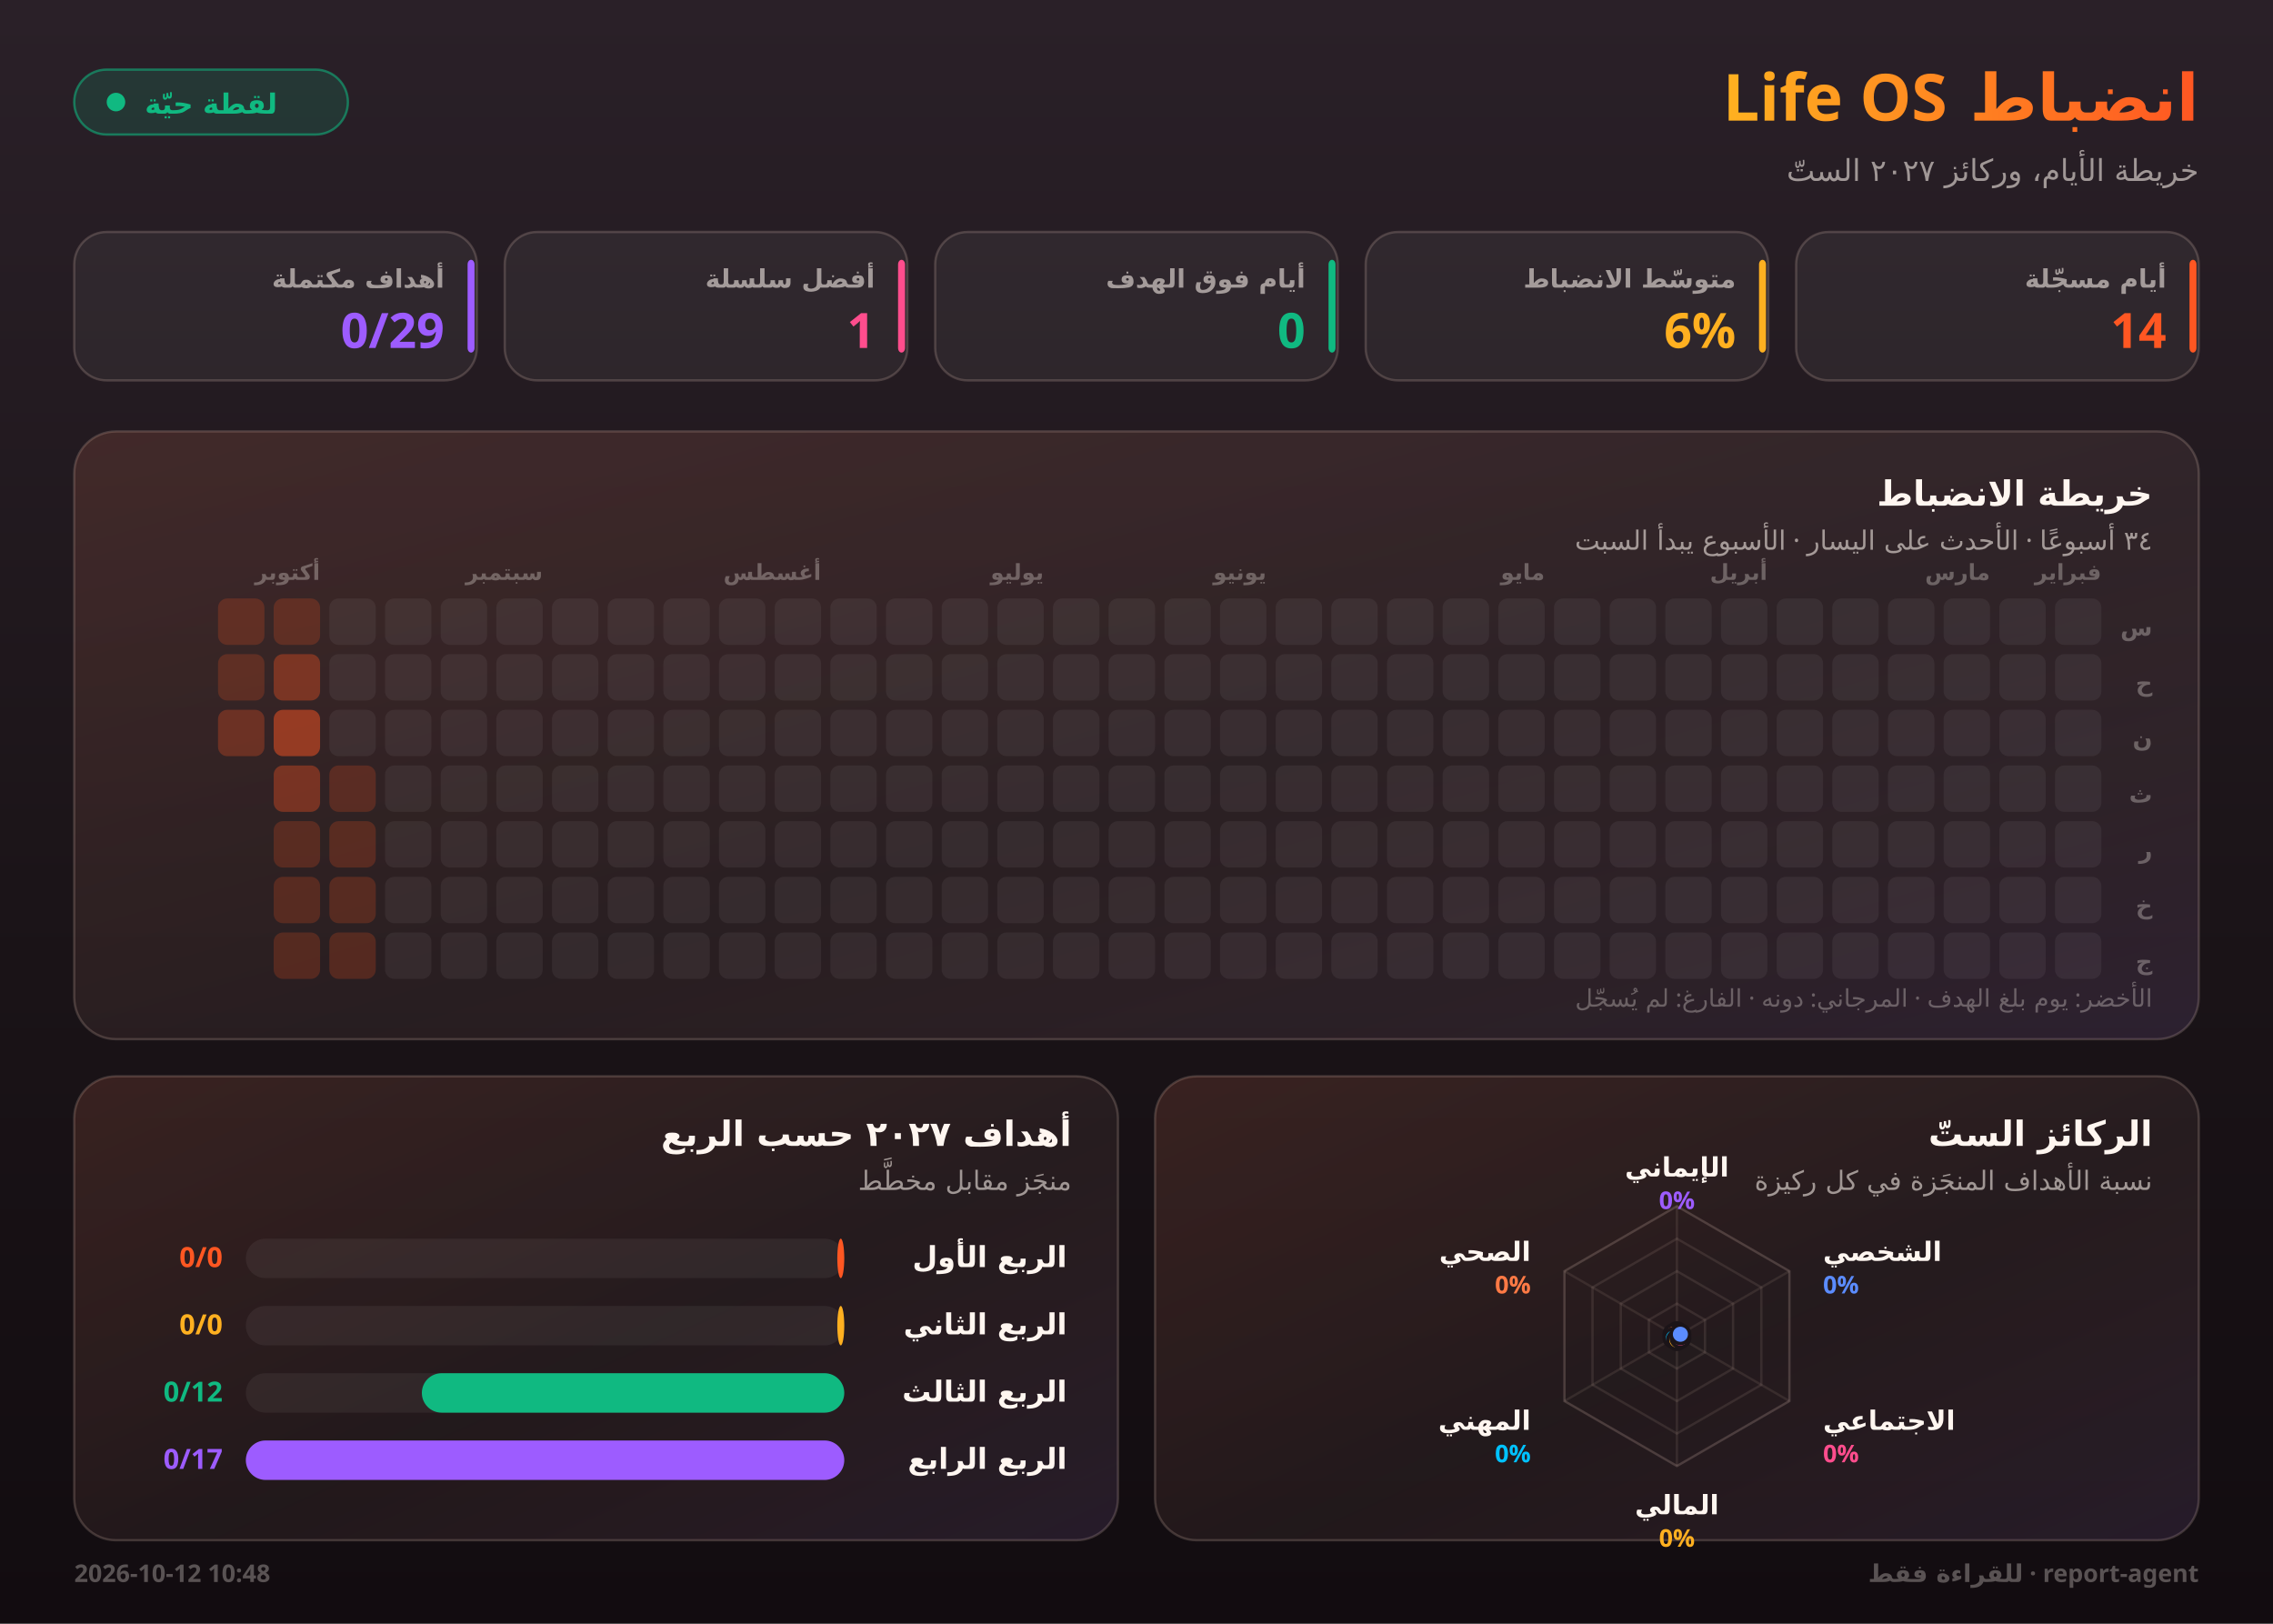
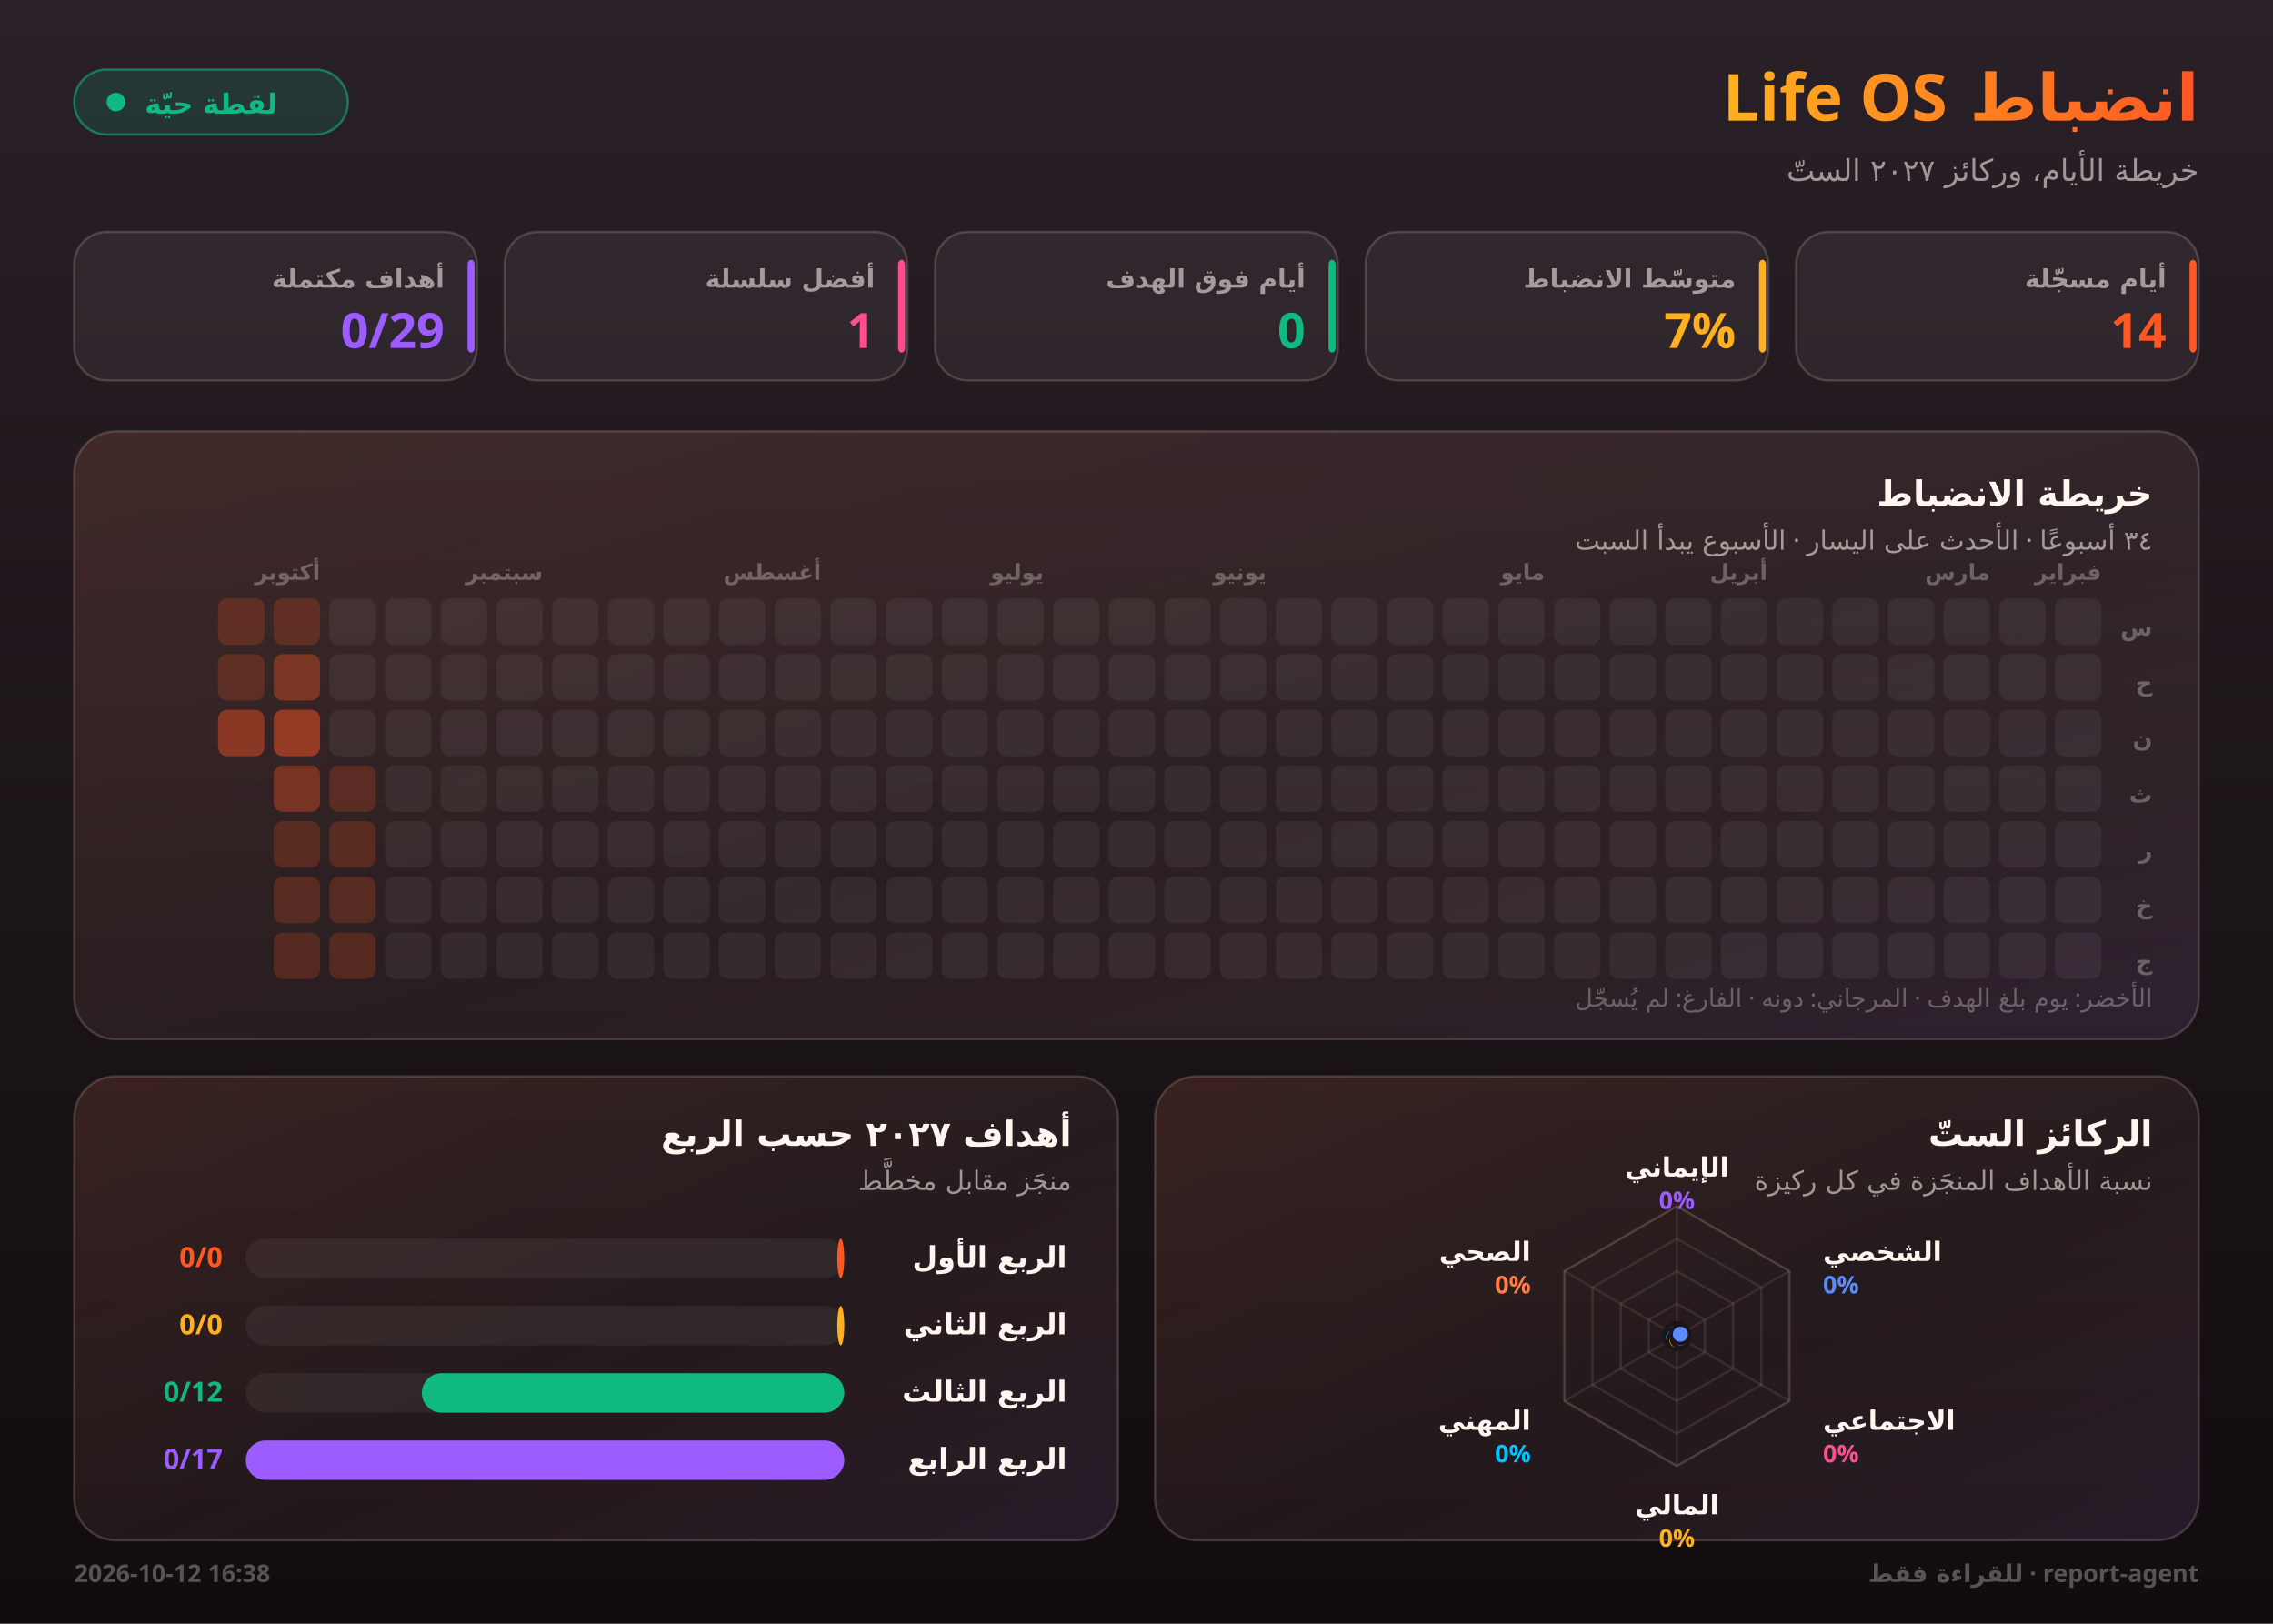
<svg xmlns="http://www.w3.org/2000/svg" width="980" height="700" viewBox="0 0 980 700" font-family="Tajawal, Cairo, 'Segoe UI', system-ui, sans-serif">
  <defs>
    <linearGradient id="sky" x1="0" y1="0" x2="0" y2="1">
      <stop offset="0%" stop-color="#2A2028" />
      <stop offset="55%" stop-color="#1B1418" />
      <stop offset="100%" stop-color="#120C10" />
    </linearGradient>
    <linearGradient id="sheen" x1="0" y1="0" x2="1" y2="1">
      <stop offset="0%" stop-color="#FF5722" stop-opacity="0.10" />
      <stop offset="55%" stop-color="#FF5722" stop-opacity="0.02" />
      <stop offset="100%" stop-color="#9D5CFF" stop-opacity="0.07" />
    </linearGradient>
    <linearGradient id="title" x1="1" y1="0" x2="0" y2="0">
      <stop offset="0%" stop-color="#FF5722" />
      <stop offset="100%" stop-color="#FFB020" />
    </linearGradient>
  </defs>
  <rect width="980" height="700" fill="url(#sky)" />
  <text x="948" y="52" fill="url(#title)" font-size="28" font-weight="800" text-anchor="start" style="direction:rtl;unicode-bidi:isolate">انضباط Life OS</text>
  <text x="948" y="78" fill="rgba(255,246,240,0.56)" font-size="13" font-weight="500" text-anchor="start" style="direction:rtl;unicode-bidi:isolate">خريطة الأيام، وركائز ٢٠٢٧ الستّ</text>
  <rect x="32" y="30" width="118" height="28" rx="14" fill="#10B981" fill-opacity="0.16" stroke="#10B981" stroke-opacity="0.55" />
  <circle cx="50" cy="44" r="4" fill="#10B981" />
  <text x="91" y="49" fill="#10B981" font-size="12" font-weight="700" text-anchor="middle" style="direction:rtl;unicode-bidi:isolate">لقطة حيّة</text>
  <rect x="774.4" y="100" width="173.6" height="64" rx="14" fill="rgba(255,255,255,0.05)" stroke="rgba(255,225,210,0.18)" />
  <rect x="944" y="112" width="3" height="40" rx="2" fill="#FF5722" />
  <text x="934" y="124" fill="rgba(255,246,240,0.56)" font-size="11" font-weight="600" text-anchor="start" style="direction:rtl;unicode-bidi:isolate">أيام مسجّلة</text>
  <text x="934" y="150" fill="#FF5722" font-size="21" font-weight="800" text-anchor="end" style="direction:ltr;unicode-bidi:isolate">14</text>
  <rect x="588.8" y="100" width="173.6" height="64" rx="14" fill="rgba(255,255,255,0.05)" stroke="rgba(255,225,210,0.18)" />
  <rect x="758.4" y="112" width="3" height="40" rx="2" fill="#FFB020" />
  <text x="748.4" y="124" fill="rgba(255,246,240,0.56)" font-size="11" font-weight="600" text-anchor="start" style="direction:rtl;unicode-bidi:isolate">متوسّط الانضباط</text>
-   <text x="748.4" y="150" fill="#FFB020" font-size="21" font-weight="800" text-anchor="end" style="direction:ltr;unicode-bidi:isolate">6%</text>
+   <text x="748.4" y="150" fill="#FFB020" font-size="21" font-weight="800" text-anchor="end" style="direction:ltr;unicode-bidi:isolate">7%</text>
  <rect x="403.2" y="100" width="173.6" height="64" rx="14" fill="rgba(255,255,255,0.05)" stroke="rgba(255,225,210,0.18)" />
  <rect x="572.8" y="112" width="3" height="40" rx="2" fill="#10B981" />
  <text x="562.8" y="124" fill="rgba(255,246,240,0.56)" font-size="11" font-weight="600" text-anchor="start" style="direction:rtl;unicode-bidi:isolate">أيام فوق الهدف</text>
  <text x="562.8" y="150" fill="#10B981" font-size="21" font-weight="800" text-anchor="end" style="direction:ltr;unicode-bidi:isolate">0</text>
  <rect x="217.6" y="100" width="173.6" height="64" rx="14" fill="rgba(255,255,255,0.05)" stroke="rgba(255,225,210,0.18)" />
  <rect x="387.2" y="112" width="3" height="40" rx="2" fill="#FF4D8D" />
  <text x="377.2" y="124" fill="rgba(255,246,240,0.56)" font-size="11" font-weight="600" text-anchor="start" style="direction:rtl;unicode-bidi:isolate">أفضل سلسلة</text>
  <text x="377.2" y="150" fill="#FF4D8D" font-size="21" font-weight="800" text-anchor="end" style="direction:ltr;unicode-bidi:isolate">1</text>
  <rect x="32" y="100" width="173.6" height="64" rx="14" fill="rgba(255,255,255,0.05)" stroke="rgba(255,225,210,0.18)" />
  <rect x="201.6" y="112" width="3" height="40" rx="2" fill="#9D5CFF" />
  <text x="191.6" y="124" fill="rgba(255,246,240,0.56)" font-size="11" font-weight="600" text-anchor="start" style="direction:rtl;unicode-bidi:isolate">أهداف مكتملة</text>
  <text x="191.6" y="150" fill="#9D5CFF" font-size="21" font-weight="800" text-anchor="end" style="direction:ltr;unicode-bidi:isolate">0/29</text>
  <g>
    <rect x="32" y="186" width="916" height="262" rx="18" fill="rgba(255,255,255,0.045)" stroke="rgba(255,225,210,0.18)" />
    <rect x="32" y="186" width="916" height="262" rx="18" fill="url(#sheen)" />
  </g>
  <text x="928" y="218" fill="#FFF6F0" font-size="15" font-weight="700" text-anchor="start" style="direction:rtl;unicode-bidi:isolate">خريطة الانضباط</text>
  <text x="928" y="237" fill="rgba(255,246,240,0.56)" font-size="11.5" font-weight="500" text-anchor="start" style="direction:rtl;unicode-bidi:isolate">٣٤ أسبوعًا · الأحدث على اليسار · الأسبوع يبدأ السبت</text>
  <text x="928" y="274" fill="rgba(255,246,240,0.30)" font-size="10" font-weight="600" text-anchor="start" style="direction:rtl;unicode-bidi:isolate">س</text>
  <text x="928" y="298" fill="rgba(255,246,240,0.30)" font-size="10" font-weight="600" text-anchor="start" style="direction:rtl;unicode-bidi:isolate">ح</text>
  <text x="928" y="322" fill="rgba(255,246,240,0.30)" font-size="10" font-weight="600" text-anchor="start" style="direction:rtl;unicode-bidi:isolate">ن</text>
  <text x="928" y="346" fill="rgba(255,246,240,0.30)" font-size="10" font-weight="600" text-anchor="start" style="direction:rtl;unicode-bidi:isolate">ث</text>
  <text x="928" y="370" fill="rgba(255,246,240,0.30)" font-size="10" font-weight="600" text-anchor="start" style="direction:rtl;unicode-bidi:isolate">ر</text>
  <text x="928" y="394" fill="rgba(255,246,240,0.30)" font-size="10" font-weight="600" text-anchor="start" style="direction:rtl;unicode-bidi:isolate">خ</text>
  <text x="928" y="418" fill="rgba(255,246,240,0.30)" font-size="10" font-weight="600" text-anchor="start" style="direction:rtl;unicode-bidi:isolate">ج</text>
  <text x="906" y="250" fill="rgba(255,246,240,0.30)" font-size="9.5" font-weight="600" text-anchor="start" style="direction:rtl;unicode-bidi:isolate">فبراير</text>
  <rect x="886" y="258" width="20" height="20" rx="4" fill="rgba(255,255,255,0.055)" fill-opacity="1.00" />
  <rect x="886" y="282" width="20" height="20" rx="4" fill="rgba(255,255,255,0.055)" fill-opacity="1.00" />
  <rect x="886" y="306" width="20" height="20" rx="4" fill="rgba(255,255,255,0.055)" fill-opacity="1.00" />
  <rect x="886" y="330" width="20" height="20" rx="4" fill="rgba(255,255,255,0.055)" fill-opacity="1.00" />
  <rect x="886" y="354" width="20" height="20" rx="4" fill="rgba(255,255,255,0.055)" fill-opacity="1.00" />
  <rect x="886" y="378" width="20" height="20" rx="4" fill="rgba(255,255,255,0.055)" fill-opacity="1.00" />
  <rect x="886" y="402" width="20" height="20" rx="4" fill="rgba(255,255,255,0.055)" fill-opacity="1.00" />
  <rect x="862" y="258" width="20" height="20" rx="4" fill="rgba(255,255,255,0.055)" fill-opacity="1.00" />
  <rect x="862" y="282" width="20" height="20" rx="4" fill="rgba(255,255,255,0.055)" fill-opacity="1.00" />
  <rect x="862" y="306" width="20" height="20" rx="4" fill="rgba(255,255,255,0.055)" fill-opacity="1.00" />
  <rect x="862" y="330" width="20" height="20" rx="4" fill="rgba(255,255,255,0.055)" fill-opacity="1.00" />
  <rect x="862" y="354" width="20" height="20" rx="4" fill="rgba(255,255,255,0.055)" fill-opacity="1.00" />
  <rect x="862" y="378" width="20" height="20" rx="4" fill="rgba(255,255,255,0.055)" fill-opacity="1.00" />
  <rect x="862" y="402" width="20" height="20" rx="4" fill="rgba(255,255,255,0.055)" fill-opacity="1.00" />
  <text x="858" y="250" fill="rgba(255,246,240,0.30)" font-size="9.5" font-weight="600" text-anchor="start" style="direction:rtl;unicode-bidi:isolate">مارس</text>
  <rect x="838" y="258" width="20" height="20" rx="4" fill="rgba(255,255,255,0.055)" fill-opacity="1.00" />
  <rect x="838" y="282" width="20" height="20" rx="4" fill="rgba(255,255,255,0.055)" fill-opacity="1.00" />
  <rect x="838" y="306" width="20" height="20" rx="4" fill="rgba(255,255,255,0.055)" fill-opacity="1.00" />
  <rect x="838" y="330" width="20" height="20" rx="4" fill="rgba(255,255,255,0.055)" fill-opacity="1.00" />
  <rect x="838" y="354" width="20" height="20" rx="4" fill="rgba(255,255,255,0.055)" fill-opacity="1.00" />
  <rect x="838" y="378" width="20" height="20" rx="4" fill="rgba(255,255,255,0.055)" fill-opacity="1.00" />
  <rect x="838" y="402" width="20" height="20" rx="4" fill="rgba(255,255,255,0.055)" fill-opacity="1.00" />
  <rect x="814" y="258" width="20" height="20" rx="4" fill="rgba(255,255,255,0.055)" fill-opacity="1.00" />
  <rect x="814" y="282" width="20" height="20" rx="4" fill="rgba(255,255,255,0.055)" fill-opacity="1.00" />
  <rect x="814" y="306" width="20" height="20" rx="4" fill="rgba(255,255,255,0.055)" fill-opacity="1.00" />
  <rect x="814" y="330" width="20" height="20" rx="4" fill="rgba(255,255,255,0.055)" fill-opacity="1.00" />
  <rect x="814" y="354" width="20" height="20" rx="4" fill="rgba(255,255,255,0.055)" fill-opacity="1.00" />
  <rect x="814" y="378" width="20" height="20" rx="4" fill="rgba(255,255,255,0.055)" fill-opacity="1.00" />
  <rect x="814" y="402" width="20" height="20" rx="4" fill="rgba(255,255,255,0.055)" fill-opacity="1.00" />
  <rect x="790" y="258" width="20" height="20" rx="4" fill="rgba(255,255,255,0.055)" fill-opacity="1.00" />
  <rect x="790" y="282" width="20" height="20" rx="4" fill="rgba(255,255,255,0.055)" fill-opacity="1.00" />
  <rect x="790" y="306" width="20" height="20" rx="4" fill="rgba(255,255,255,0.055)" fill-opacity="1.00" />
  <rect x="790" y="330" width="20" height="20" rx="4" fill="rgba(255,255,255,0.055)" fill-opacity="1.00" />
  <rect x="790" y="354" width="20" height="20" rx="4" fill="rgba(255,255,255,0.055)" fill-opacity="1.00" />
  <rect x="790" y="378" width="20" height="20" rx="4" fill="rgba(255,255,255,0.055)" fill-opacity="1.00" />
  <rect x="790" y="402" width="20" height="20" rx="4" fill="rgba(255,255,255,0.055)" fill-opacity="1.00" />
  <rect x="766" y="258" width="20" height="20" rx="4" fill="rgba(255,255,255,0.055)" fill-opacity="1.00" />
  <rect x="766" y="282" width="20" height="20" rx="4" fill="rgba(255,255,255,0.055)" fill-opacity="1.00" />
  <rect x="766" y="306" width="20" height="20" rx="4" fill="rgba(255,255,255,0.055)" fill-opacity="1.00" />
  <rect x="766" y="330" width="20" height="20" rx="4" fill="rgba(255,255,255,0.055)" fill-opacity="1.00" />
  <rect x="766" y="354" width="20" height="20" rx="4" fill="rgba(255,255,255,0.055)" fill-opacity="1.00" />
  <rect x="766" y="378" width="20" height="20" rx="4" fill="rgba(255,255,255,0.055)" fill-opacity="1.00" />
  <rect x="766" y="402" width="20" height="20" rx="4" fill="rgba(255,255,255,0.055)" fill-opacity="1.00" />
  <text x="762" y="250" fill="rgba(255,246,240,0.30)" font-size="9.5" font-weight="600" text-anchor="start" style="direction:rtl;unicode-bidi:isolate">أبريل</text>
  <rect x="742" y="258" width="20" height="20" rx="4" fill="rgba(255,255,255,0.055)" fill-opacity="1.00" />
  <rect x="742" y="282" width="20" height="20" rx="4" fill="rgba(255,255,255,0.055)" fill-opacity="1.00" />
  <rect x="742" y="306" width="20" height="20" rx="4" fill="rgba(255,255,255,0.055)" fill-opacity="1.00" />
  <rect x="742" y="330" width="20" height="20" rx="4" fill="rgba(255,255,255,0.055)" fill-opacity="1.00" />
  <rect x="742" y="354" width="20" height="20" rx="4" fill="rgba(255,255,255,0.055)" fill-opacity="1.00" />
  <rect x="742" y="378" width="20" height="20" rx="4" fill="rgba(255,255,255,0.055)" fill-opacity="1.00" />
  <rect x="742" y="402" width="20" height="20" rx="4" fill="rgba(255,255,255,0.055)" fill-opacity="1.00" />
  <rect x="718" y="258" width="20" height="20" rx="4" fill="rgba(255,255,255,0.055)" fill-opacity="1.00" />
  <rect x="718" y="282" width="20" height="20" rx="4" fill="rgba(255,255,255,0.055)" fill-opacity="1.00" />
  <rect x="718" y="306" width="20" height="20" rx="4" fill="rgba(255,255,255,0.055)" fill-opacity="1.00" />
  <rect x="718" y="330" width="20" height="20" rx="4" fill="rgba(255,255,255,0.055)" fill-opacity="1.00" />
  <rect x="718" y="354" width="20" height="20" rx="4" fill="rgba(255,255,255,0.055)" fill-opacity="1.00" />
  <rect x="718" y="378" width="20" height="20" rx="4" fill="rgba(255,255,255,0.055)" fill-opacity="1.00" />
  <rect x="718" y="402" width="20" height="20" rx="4" fill="rgba(255,255,255,0.055)" fill-opacity="1.00" />
  <rect x="694" y="258" width="20" height="20" rx="4" fill="rgba(255,255,255,0.055)" fill-opacity="1.00" />
  <rect x="694" y="282" width="20" height="20" rx="4" fill="rgba(255,255,255,0.055)" fill-opacity="1.00" />
  <rect x="694" y="306" width="20" height="20" rx="4" fill="rgba(255,255,255,0.055)" fill-opacity="1.00" />
  <rect x="694" y="330" width="20" height="20" rx="4" fill="rgba(255,255,255,0.055)" fill-opacity="1.00" />
  <rect x="694" y="354" width="20" height="20" rx="4" fill="rgba(255,255,255,0.055)" fill-opacity="1.00" />
  <rect x="694" y="378" width="20" height="20" rx="4" fill="rgba(255,255,255,0.055)" fill-opacity="1.00" />
  <rect x="694" y="402" width="20" height="20" rx="4" fill="rgba(255,255,255,0.055)" fill-opacity="1.00" />
  <rect x="670" y="258" width="20" height="20" rx="4" fill="rgba(255,255,255,0.055)" fill-opacity="1.00" />
  <rect x="670" y="282" width="20" height="20" rx="4" fill="rgba(255,255,255,0.055)" fill-opacity="1.00" />
  <rect x="670" y="306" width="20" height="20" rx="4" fill="rgba(255,255,255,0.055)" fill-opacity="1.00" />
  <rect x="670" y="330" width="20" height="20" rx="4" fill="rgba(255,255,255,0.055)" fill-opacity="1.00" />
  <rect x="670" y="354" width="20" height="20" rx="4" fill="rgba(255,255,255,0.055)" fill-opacity="1.00" />
  <rect x="670" y="378" width="20" height="20" rx="4" fill="rgba(255,255,255,0.055)" fill-opacity="1.00" />
  <rect x="670" y="402" width="20" height="20" rx="4" fill="rgba(255,255,255,0.055)" fill-opacity="1.00" />
  <text x="666" y="250" fill="rgba(255,246,240,0.30)" font-size="9.5" font-weight="600" text-anchor="start" style="direction:rtl;unicode-bidi:isolate">مايو</text>
  <rect x="646" y="258" width="20" height="20" rx="4" fill="rgba(255,255,255,0.055)" fill-opacity="1.00" />
  <rect x="646" y="282" width="20" height="20" rx="4" fill="rgba(255,255,255,0.055)" fill-opacity="1.00" />
  <rect x="646" y="306" width="20" height="20" rx="4" fill="rgba(255,255,255,0.055)" fill-opacity="1.00" />
  <rect x="646" y="330" width="20" height="20" rx="4" fill="rgba(255,255,255,0.055)" fill-opacity="1.00" />
  <rect x="646" y="354" width="20" height="20" rx="4" fill="rgba(255,255,255,0.055)" fill-opacity="1.00" />
  <rect x="646" y="378" width="20" height="20" rx="4" fill="rgba(255,255,255,0.055)" fill-opacity="1.00" />
  <rect x="646" y="402" width="20" height="20" rx="4" fill="rgba(255,255,255,0.055)" fill-opacity="1.00" />
  <rect x="622" y="258" width="20" height="20" rx="4" fill="rgba(255,255,255,0.055)" fill-opacity="1.00" />
  <rect x="622" y="282" width="20" height="20" rx="4" fill="rgba(255,255,255,0.055)" fill-opacity="1.00" />
  <rect x="622" y="306" width="20" height="20" rx="4" fill="rgba(255,255,255,0.055)" fill-opacity="1.00" />
  <rect x="622" y="330" width="20" height="20" rx="4" fill="rgba(255,255,255,0.055)" fill-opacity="1.00" />
  <rect x="622" y="354" width="20" height="20" rx="4" fill="rgba(255,255,255,0.055)" fill-opacity="1.00" />
  <rect x="622" y="378" width="20" height="20" rx="4" fill="rgba(255,255,255,0.055)" fill-opacity="1.00" />
  <rect x="622" y="402" width="20" height="20" rx="4" fill="rgba(255,255,255,0.055)" fill-opacity="1.00" />
  <rect x="598" y="258" width="20" height="20" rx="4" fill="rgba(255,255,255,0.055)" fill-opacity="1.00" />
  <rect x="598" y="282" width="20" height="20" rx="4" fill="rgba(255,255,255,0.055)" fill-opacity="1.00" />
  <rect x="598" y="306" width="20" height="20" rx="4" fill="rgba(255,255,255,0.055)" fill-opacity="1.00" />
  <rect x="598" y="330" width="20" height="20" rx="4" fill="rgba(255,255,255,0.055)" fill-opacity="1.00" />
  <rect x="598" y="354" width="20" height="20" rx="4" fill="rgba(255,255,255,0.055)" fill-opacity="1.00" />
  <rect x="598" y="378" width="20" height="20" rx="4" fill="rgba(255,255,255,0.055)" fill-opacity="1.00" />
  <rect x="598" y="402" width="20" height="20" rx="4" fill="rgba(255,255,255,0.055)" fill-opacity="1.00" />
  <rect x="574" y="258" width="20" height="20" rx="4" fill="rgba(255,255,255,0.055)" fill-opacity="1.00" />
  <rect x="574" y="282" width="20" height="20" rx="4" fill="rgba(255,255,255,0.055)" fill-opacity="1.00" />
  <rect x="574" y="306" width="20" height="20" rx="4" fill="rgba(255,255,255,0.055)" fill-opacity="1.00" />
  <rect x="574" y="330" width="20" height="20" rx="4" fill="rgba(255,255,255,0.055)" fill-opacity="1.00" />
  <rect x="574" y="354" width="20" height="20" rx="4" fill="rgba(255,255,255,0.055)" fill-opacity="1.00" />
  <rect x="574" y="378" width="20" height="20" rx="4" fill="rgba(255,255,255,0.055)" fill-opacity="1.00" />
  <rect x="574" y="402" width="20" height="20" rx="4" fill="rgba(255,255,255,0.055)" fill-opacity="1.00" />
  <rect x="550" y="258" width="20" height="20" rx="4" fill="rgba(255,255,255,0.055)" fill-opacity="1.00" />
  <rect x="550" y="282" width="20" height="20" rx="4" fill="rgba(255,255,255,0.055)" fill-opacity="1.00" />
  <rect x="550" y="306" width="20" height="20" rx="4" fill="rgba(255,255,255,0.055)" fill-opacity="1.00" />
  <rect x="550" y="330" width="20" height="20" rx="4" fill="rgba(255,255,255,0.055)" fill-opacity="1.00" />
  <rect x="550" y="354" width="20" height="20" rx="4" fill="rgba(255,255,255,0.055)" fill-opacity="1.00" />
  <rect x="550" y="378" width="20" height="20" rx="4" fill="rgba(255,255,255,0.055)" fill-opacity="1.00" />
  <rect x="550" y="402" width="20" height="20" rx="4" fill="rgba(255,255,255,0.055)" fill-opacity="1.00" />
  <text x="546" y="250" fill="rgba(255,246,240,0.30)" font-size="9.5" font-weight="600" text-anchor="start" style="direction:rtl;unicode-bidi:isolate">يونيو</text>
  <rect x="526" y="258" width="20" height="20" rx="4" fill="rgba(255,255,255,0.055)" fill-opacity="1.00" />
  <rect x="526" y="282" width="20" height="20" rx="4" fill="rgba(255,255,255,0.055)" fill-opacity="1.00" />
  <rect x="526" y="306" width="20" height="20" rx="4" fill="rgba(255,255,255,0.055)" fill-opacity="1.00" />
  <rect x="526" y="330" width="20" height="20" rx="4" fill="rgba(255,255,255,0.055)" fill-opacity="1.00" />
  <rect x="526" y="354" width="20" height="20" rx="4" fill="rgba(255,255,255,0.055)" fill-opacity="1.00" />
  <rect x="526" y="378" width="20" height="20" rx="4" fill="rgba(255,255,255,0.055)" fill-opacity="1.00" />
  <rect x="526" y="402" width="20" height="20" rx="4" fill="rgba(255,255,255,0.055)" fill-opacity="1.00" />
  <rect x="502" y="258" width="20" height="20" rx="4" fill="rgba(255,255,255,0.055)" fill-opacity="1.00" />
  <rect x="502" y="282" width="20" height="20" rx="4" fill="rgba(255,255,255,0.055)" fill-opacity="1.00" />
  <rect x="502" y="306" width="20" height="20" rx="4" fill="rgba(255,255,255,0.055)" fill-opacity="1.00" />
  <rect x="502" y="330" width="20" height="20" rx="4" fill="rgba(255,255,255,0.055)" fill-opacity="1.00" />
  <rect x="502" y="354" width="20" height="20" rx="4" fill="rgba(255,255,255,0.055)" fill-opacity="1.00" />
  <rect x="502" y="378" width="20" height="20" rx="4" fill="rgba(255,255,255,0.055)" fill-opacity="1.00" />
  <rect x="502" y="402" width="20" height="20" rx="4" fill="rgba(255,255,255,0.055)" fill-opacity="1.00" />
  <rect x="478" y="258" width="20" height="20" rx="4" fill="rgba(255,255,255,0.055)" fill-opacity="1.00" />
  <rect x="478" y="282" width="20" height="20" rx="4" fill="rgba(255,255,255,0.055)" fill-opacity="1.00" />
  <rect x="478" y="306" width="20" height="20" rx="4" fill="rgba(255,255,255,0.055)" fill-opacity="1.00" />
  <rect x="478" y="330" width="20" height="20" rx="4" fill="rgba(255,255,255,0.055)" fill-opacity="1.00" />
  <rect x="478" y="354" width="20" height="20" rx="4" fill="rgba(255,255,255,0.055)" fill-opacity="1.00" />
  <rect x="478" y="378" width="20" height="20" rx="4" fill="rgba(255,255,255,0.055)" fill-opacity="1.00" />
  <rect x="478" y="402" width="20" height="20" rx="4" fill="rgba(255,255,255,0.055)" fill-opacity="1.00" />
  <rect x="454" y="258" width="20" height="20" rx="4" fill="rgba(255,255,255,0.055)" fill-opacity="1.00" />
  <rect x="454" y="282" width="20" height="20" rx="4" fill="rgba(255,255,255,0.055)" fill-opacity="1.00" />
  <rect x="454" y="306" width="20" height="20" rx="4" fill="rgba(255,255,255,0.055)" fill-opacity="1.00" />
  <rect x="454" y="330" width="20" height="20" rx="4" fill="rgba(255,255,255,0.055)" fill-opacity="1.00" />
  <rect x="454" y="354" width="20" height="20" rx="4" fill="rgba(255,255,255,0.055)" fill-opacity="1.00" />
  <rect x="454" y="378" width="20" height="20" rx="4" fill="rgba(255,255,255,0.055)" fill-opacity="1.00" />
  <rect x="454" y="402" width="20" height="20" rx="4" fill="rgba(255,255,255,0.055)" fill-opacity="1.00" />
  <text x="450" y="250" fill="rgba(255,246,240,0.30)" font-size="9.5" font-weight="600" text-anchor="start" style="direction:rtl;unicode-bidi:isolate">يوليو</text>
  <rect x="430" y="258" width="20" height="20" rx="4" fill="rgba(255,255,255,0.055)" fill-opacity="1.00" />
  <rect x="430" y="282" width="20" height="20" rx="4" fill="rgba(255,255,255,0.055)" fill-opacity="1.00" />
  <rect x="430" y="306" width="20" height="20" rx="4" fill="rgba(255,255,255,0.055)" fill-opacity="1.00" />
  <rect x="430" y="330" width="20" height="20" rx="4" fill="rgba(255,255,255,0.055)" fill-opacity="1.00" />
  <rect x="430" y="354" width="20" height="20" rx="4" fill="rgba(255,255,255,0.055)" fill-opacity="1.00" />
  <rect x="430" y="378" width="20" height="20" rx="4" fill="rgba(255,255,255,0.055)" fill-opacity="1.00" />
  <rect x="430" y="402" width="20" height="20" rx="4" fill="rgba(255,255,255,0.055)" fill-opacity="1.00" />
  <rect x="406" y="258" width="20" height="20" rx="4" fill="rgba(255,255,255,0.055)" fill-opacity="1.00" />
  <rect x="406" y="282" width="20" height="20" rx="4" fill="rgba(255,255,255,0.055)" fill-opacity="1.00" />
  <rect x="406" y="306" width="20" height="20" rx="4" fill="rgba(255,255,255,0.055)" fill-opacity="1.00" />
  <rect x="406" y="330" width="20" height="20" rx="4" fill="rgba(255,255,255,0.055)" fill-opacity="1.00" />
  <rect x="406" y="354" width="20" height="20" rx="4" fill="rgba(255,255,255,0.055)" fill-opacity="1.00" />
  <rect x="406" y="378" width="20" height="20" rx="4" fill="rgba(255,255,255,0.055)" fill-opacity="1.00" />
  <rect x="406" y="402" width="20" height="20" rx="4" fill="rgba(255,255,255,0.055)" fill-opacity="1.00" />
  <rect x="382" y="258" width="20" height="20" rx="4" fill="rgba(255,255,255,0.055)" fill-opacity="1.00" />
  <rect x="382" y="282" width="20" height="20" rx="4" fill="rgba(255,255,255,0.055)" fill-opacity="1.00" />
  <rect x="382" y="306" width="20" height="20" rx="4" fill="rgba(255,255,255,0.055)" fill-opacity="1.00" />
  <rect x="382" y="330" width="20" height="20" rx="4" fill="rgba(255,255,255,0.055)" fill-opacity="1.00" />
  <rect x="382" y="354" width="20" height="20" rx="4" fill="rgba(255,255,255,0.055)" fill-opacity="1.00" />
  <rect x="382" y="378" width="20" height="20" rx="4" fill="rgba(255,255,255,0.055)" fill-opacity="1.00" />
  <rect x="382" y="402" width="20" height="20" rx="4" fill="rgba(255,255,255,0.055)" fill-opacity="1.00" />
  <rect x="358" y="258" width="20" height="20" rx="4" fill="rgba(255,255,255,0.055)" fill-opacity="1.00" />
  <rect x="358" y="282" width="20" height="20" rx="4" fill="rgba(255,255,255,0.055)" fill-opacity="1.00" />
  <rect x="358" y="306" width="20" height="20" rx="4" fill="rgba(255,255,255,0.055)" fill-opacity="1.00" />
  <rect x="358" y="330" width="20" height="20" rx="4" fill="rgba(255,255,255,0.055)" fill-opacity="1.00" />
  <rect x="358" y="354" width="20" height="20" rx="4" fill="rgba(255,255,255,0.055)" fill-opacity="1.00" />
  <rect x="358" y="378" width="20" height="20" rx="4" fill="rgba(255,255,255,0.055)" fill-opacity="1.00" />
  <rect x="358" y="402" width="20" height="20" rx="4" fill="rgba(255,255,255,0.055)" fill-opacity="1.00" />
  <text x="354" y="250" fill="rgba(255,246,240,0.30)" font-size="9.5" font-weight="600" text-anchor="start" style="direction:rtl;unicode-bidi:isolate">أغسطس</text>
  <rect x="334" y="258" width="20" height="20" rx="4" fill="rgba(255,255,255,0.055)" fill-opacity="1.00" />
  <rect x="334" y="282" width="20" height="20" rx="4" fill="rgba(255,255,255,0.055)" fill-opacity="1.00" />
  <rect x="334" y="306" width="20" height="20" rx="4" fill="rgba(255,255,255,0.055)" fill-opacity="1.00" />
  <rect x="334" y="330" width="20" height="20" rx="4" fill="rgba(255,255,255,0.055)" fill-opacity="1.00" />
  <rect x="334" y="354" width="20" height="20" rx="4" fill="rgba(255,255,255,0.055)" fill-opacity="1.00" />
  <rect x="334" y="378" width="20" height="20" rx="4" fill="rgba(255,255,255,0.055)" fill-opacity="1.00" />
  <rect x="334" y="402" width="20" height="20" rx="4" fill="rgba(255,255,255,0.055)" fill-opacity="1.00" />
  <rect x="310" y="258" width="20" height="20" rx="4" fill="rgba(255,255,255,0.055)" fill-opacity="1.00" />
  <rect x="310" y="282" width="20" height="20" rx="4" fill="rgba(255,255,255,0.055)" fill-opacity="1.00" />
  <rect x="310" y="306" width="20" height="20" rx="4" fill="rgba(255,255,255,0.055)" fill-opacity="1.00" />
  <rect x="310" y="330" width="20" height="20" rx="4" fill="rgba(255,255,255,0.055)" fill-opacity="1.00" />
  <rect x="310" y="354" width="20" height="20" rx="4" fill="rgba(255,255,255,0.055)" fill-opacity="1.00" />
  <rect x="310" y="378" width="20" height="20" rx="4" fill="rgba(255,255,255,0.055)" fill-opacity="1.00" />
  <rect x="310" y="402" width="20" height="20" rx="4" fill="rgba(255,255,255,0.055)" fill-opacity="1.00" />
  <rect x="286" y="258" width="20" height="20" rx="4" fill="rgba(255,255,255,0.055)" fill-opacity="1.00" />
  <rect x="286" y="282" width="20" height="20" rx="4" fill="rgba(255,255,255,0.055)" fill-opacity="1.00" />
  <rect x="286" y="306" width="20" height="20" rx="4" fill="rgba(255,255,255,0.055)" fill-opacity="1.00" />
  <rect x="286" y="330" width="20" height="20" rx="4" fill="rgba(255,255,255,0.055)" fill-opacity="1.00" />
  <rect x="286" y="354" width="20" height="20" rx="4" fill="rgba(255,255,255,0.055)" fill-opacity="1.00" />
  <rect x="286" y="378" width="20" height="20" rx="4" fill="rgba(255,255,255,0.055)" fill-opacity="1.00" />
  <rect x="286" y="402" width="20" height="20" rx="4" fill="rgba(255,255,255,0.055)" fill-opacity="1.00" />
  <rect x="262" y="258" width="20" height="20" rx="4" fill="rgba(255,255,255,0.055)" fill-opacity="1.00" />
  <rect x="262" y="282" width="20" height="20" rx="4" fill="rgba(255,255,255,0.055)" fill-opacity="1.00" />
  <rect x="262" y="306" width="20" height="20" rx="4" fill="rgba(255,255,255,0.055)" fill-opacity="1.00" />
  <rect x="262" y="330" width="20" height="20" rx="4" fill="rgba(255,255,255,0.055)" fill-opacity="1.00" />
  <rect x="262" y="354" width="20" height="20" rx="4" fill="rgba(255,255,255,0.055)" fill-opacity="1.00" />
  <rect x="262" y="378" width="20" height="20" rx="4" fill="rgba(255,255,255,0.055)" fill-opacity="1.00" />
  <rect x="262" y="402" width="20" height="20" rx="4" fill="rgba(255,255,255,0.055)" fill-opacity="1.00" />
  <rect x="238" y="258" width="20" height="20" rx="4" fill="rgba(255,255,255,0.055)" fill-opacity="1.00" />
  <rect x="238" y="282" width="20" height="20" rx="4" fill="rgba(255,255,255,0.055)" fill-opacity="1.00" />
  <rect x="238" y="306" width="20" height="20" rx="4" fill="rgba(255,255,255,0.055)" fill-opacity="1.00" />
  <rect x="238" y="330" width="20" height="20" rx="4" fill="rgba(255,255,255,0.055)" fill-opacity="1.00" />
  <rect x="238" y="354" width="20" height="20" rx="4" fill="rgba(255,255,255,0.055)" fill-opacity="1.00" />
  <rect x="238" y="378" width="20" height="20" rx="4" fill="rgba(255,255,255,0.055)" fill-opacity="1.00" />
  <rect x="238" y="402" width="20" height="20" rx="4" fill="rgba(255,255,255,0.055)" fill-opacity="1.00" />
  <text x="234" y="250" fill="rgba(255,246,240,0.30)" font-size="9.5" font-weight="600" text-anchor="start" style="direction:rtl;unicode-bidi:isolate">سبتمبر</text>
  <rect x="214" y="258" width="20" height="20" rx="4" fill="rgba(255,255,255,0.055)" fill-opacity="1.00" />
  <rect x="214" y="282" width="20" height="20" rx="4" fill="rgba(255,255,255,0.055)" fill-opacity="1.00" />
  <rect x="214" y="306" width="20" height="20" rx="4" fill="rgba(255,255,255,0.055)" fill-opacity="1.00" />
  <rect x="214" y="330" width="20" height="20" rx="4" fill="rgba(255,255,255,0.055)" fill-opacity="1.00" />
  <rect x="214" y="354" width="20" height="20" rx="4" fill="rgba(255,255,255,0.055)" fill-opacity="1.00" />
  <rect x="214" y="378" width="20" height="20" rx="4" fill="rgba(255,255,255,0.055)" fill-opacity="1.00" />
  <rect x="214" y="402" width="20" height="20" rx="4" fill="rgba(255,255,255,0.055)" fill-opacity="1.00" />
  <rect x="190" y="258" width="20" height="20" rx="4" fill="rgba(255,255,255,0.055)" fill-opacity="1.00" />
  <rect x="190" y="282" width="20" height="20" rx="4" fill="rgba(255,255,255,0.055)" fill-opacity="1.00" />
  <rect x="190" y="306" width="20" height="20" rx="4" fill="rgba(255,255,255,0.055)" fill-opacity="1.00" />
  <rect x="190" y="330" width="20" height="20" rx="4" fill="rgba(255,255,255,0.055)" fill-opacity="1.00" />
  <rect x="190" y="354" width="20" height="20" rx="4" fill="rgba(255,255,255,0.055)" fill-opacity="1.00" />
  <rect x="190" y="378" width="20" height="20" rx="4" fill="rgba(255,255,255,0.055)" fill-opacity="1.00" />
  <rect x="190" y="402" width="20" height="20" rx="4" fill="rgba(255,255,255,0.055)" fill-opacity="1.00" />
  <rect x="166" y="258" width="20" height="20" rx="4" fill="rgba(255,255,255,0.055)" fill-opacity="1.00" />
  <rect x="166" y="282" width="20" height="20" rx="4" fill="rgba(255,255,255,0.055)" fill-opacity="1.00" />
  <rect x="166" y="306" width="20" height="20" rx="4" fill="rgba(255,255,255,0.055)" fill-opacity="1.00" />
  <rect x="166" y="330" width="20" height="20" rx="4" fill="rgba(255,255,255,0.055)" fill-opacity="1.00" />
  <rect x="166" y="354" width="20" height="20" rx="4" fill="rgba(255,255,255,0.055)" fill-opacity="1.00" />
  <rect x="166" y="378" width="20" height="20" rx="4" fill="rgba(255,255,255,0.055)" fill-opacity="1.00" />
  <rect x="166" y="402" width="20" height="20" rx="4" fill="rgba(255,255,255,0.055)" fill-opacity="1.00" />
  <rect x="142" y="258" width="20" height="20" rx="4" fill="rgba(255,255,255,0.055)" fill-opacity="1.00" />
  <rect x="142" y="282" width="20" height="20" rx="4" fill="rgba(255,255,255,0.055)" fill-opacity="1.00" />
  <rect x="142" y="306" width="20" height="20" rx="4" fill="rgba(255,255,255,0.055)" fill-opacity="1.00" />
  <rect x="142" y="330" width="20" height="20" rx="4" fill="#FF5722" fill-opacity="0.20" />
  <rect x="142" y="354" width="20" height="20" rx="4" fill="#FF5722" fill-opacity="0.20" />
  <rect x="142" y="378" width="20" height="20" rx="4" fill="#FF5722" fill-opacity="0.20" />
  <rect x="142" y="402" width="20" height="20" rx="4" fill="#FF5722" fill-opacity="0.20" />
  <text x="138" y="250" fill="rgba(255,246,240,0.30)" font-size="9.5" font-weight="600" text-anchor="start" style="direction:rtl;unicode-bidi:isolate">أكتوبر</text>
  <rect x="118" y="258" width="20" height="20" rx="4" fill="#FF5722" fill-opacity="0.20" />
  <rect x="118" y="282" width="20" height="20" rx="4" fill="#FF5722" fill-opacity="0.34" />
  <rect x="118" y="306" width="20" height="20" rx="4" fill="#FF5722" fill-opacity="0.48" />
  <rect x="118" y="330" width="20" height="20" rx="4" fill="#FF5722" fill-opacity="0.34" />
  <rect x="118" y="354" width="20" height="20" rx="4" fill="#FF5722" fill-opacity="0.20" />
  <rect x="118" y="378" width="20" height="20" rx="4" fill="#FF5722" fill-opacity="0.20" />
  <rect x="118" y="402" width="20" height="20" rx="4" fill="#FF5722" fill-opacity="0.20" />
  <rect x="94" y="258" width="20" height="20" rx="4" fill="#FF5722" fill-opacity="0.20" />
  <rect x="94" y="282" width="20" height="20" rx="4" fill="#FF5722" fill-opacity="0.20" />
-   <rect x="94" y="306" width="20" height="20" rx="4" fill="#FF5722" fill-opacity="0.27" />
+   <rect x="94" y="306" width="20" height="20" rx="4" fill="#FF5722" fill-opacity="0.42" />
  <text x="928" y="434" fill="rgba(255,246,240,0.30)" font-size="10.5" font-weight="500" text-anchor="start" style="direction:rtl;unicode-bidi:isolate">الأخضر: يوم بلغ الهدف · المرجاني: دونه · الفارغ: لم يُسجّل</text>
  <g>
    <rect x="32" y="464" width="450" height="200" rx="18" fill="rgba(255,255,255,0.045)" stroke="rgba(255,225,210,0.18)" />
    <rect x="32" y="464" width="450" height="200" rx="18" fill="url(#sheen)" />
  </g>
  <text x="462" y="494" fill="#FFF6F0" font-size="15" font-weight="700" text-anchor="start" style="direction:rtl;unicode-bidi:isolate">أهداف ٢٠٢٧ حسب الربع</text>
  <text x="462" y="513" fill="rgba(255,246,240,0.56)" font-size="11.5" font-weight="500" text-anchor="start" style="direction:rtl;unicode-bidi:isolate">منجَز مقابل مخطَّط</text>
  <text x="460" y="546.24" fill="#FFF6F0" font-size="12.5" font-weight="600" text-anchor="start" style="direction:rtl;unicode-bidi:isolate">الربع الأول</text>
  <rect x="106" y="534" width="258" height="17" rx="8.5" fill="rgba(255,255,255,0.055)" />
  <rect x="361" y="534" width="3" height="17" rx="8.5" fill="#FF5722" />
  <text x="96" y="546.24" fill="#FF5722" font-size="12" font-weight="700" text-anchor="end" style="direction:ltr;unicode-bidi:isolate">0/0</text>
  <text x="460" y="575.24" fill="#FFF6F0" font-size="12.5" font-weight="600" text-anchor="start" style="direction:rtl;unicode-bidi:isolate">الربع الثاني</text>
  <rect x="106" y="563" width="258" height="17" rx="8.5" fill="rgba(255,255,255,0.055)" />
  <rect x="361" y="563" width="3" height="17" rx="8.5" fill="#FFB020" />
  <text x="96" y="575.24" fill="#FFB020" font-size="12" font-weight="700" text-anchor="end" style="direction:ltr;unicode-bidi:isolate">0/0</text>
  <text x="460" y="604.24" fill="#FFF6F0" font-size="12.5" font-weight="600" text-anchor="start" style="direction:rtl;unicode-bidi:isolate">الربع الثالث</text>
  <rect x="106" y="592" width="258" height="17" rx="8.5" fill="rgba(255,255,255,0.055)" />
  <rect x="181.882" y="592" width="182.118" height="17" rx="8.5" fill="#10B981" />
  <text x="96" y="604.24" fill="#10B981" font-size="12" font-weight="700" text-anchor="end" style="direction:ltr;unicode-bidi:isolate">0/12</text>
  <text x="460" y="633.24" fill="#FFF6F0" font-size="12.5" font-weight="600" text-anchor="start" style="direction:rtl;unicode-bidi:isolate">الربع الرابع</text>
  <rect x="106" y="621" width="258" height="17" rx="8.5" fill="rgba(255,255,255,0.055)" />
  <rect x="106" y="621" width="258" height="17" rx="8.5" fill="#9D5CFF" />
  <text x="96" y="633.24" fill="#9D5CFF" font-size="12" font-weight="700" text-anchor="end" style="direction:ltr;unicode-bidi:isolate">0/17</text>
  <g>
    <rect x="498" y="464" width="450" height="200" rx="18" fill="rgba(255,255,255,0.045)" stroke="rgba(255,225,210,0.18)" />
    <rect x="498" y="464" width="450" height="200" rx="18" fill="url(#sheen)" />
  </g>
  <text x="928" y="494" fill="#FFF6F0" font-size="15" font-weight="700" text-anchor="start" style="direction:rtl;unicode-bidi:isolate">الركائز الستّ</text>
  <text x="928" y="513" fill="rgba(255,246,240,0.56)" font-size="11.5" font-weight="500" text-anchor="start" style="direction:rtl;unicode-bidi:isolate">نسبة الأهداف المنجَزة في كل ركيزة</text>
  <polygon points="723.0,562.0 710.9,569.0 710.9,583.0 723.0,590.0 735.1,583.0 735.1,569.0" fill="none" stroke="rgba(255,225,210,0.18)" stroke-opacity="0.55" />
  <polygon points="723.0,548.0 698.8,562.0 698.8,590.0 723.0,604.0 747.2,590.0 747.2,562.0" fill="none" stroke="rgba(255,225,210,0.18)" stroke-opacity="0.55" />
  <polygon points="723.0,534.0 686.6,555.0 686.6,597.0 723.0,618.0 759.4,597.0 759.4,555.0" fill="none" stroke="rgba(255,225,210,0.18)" stroke-opacity="0.55" />
  <polygon points="723.0,520.0 674.5,548.0 674.5,604.0 723.0,632.0 771.5,604.0 771.5,548.0" fill="none" stroke="rgba(255,225,210,0.18)" stroke-opacity="1" />
  <line x1="723" y1="576" x2="723.0" y2="520.0" stroke="rgba(255,225,210,0.18)" stroke-opacity="0.5" />
  <line x1="723" y1="576" x2="674.5" y2="548.0" stroke="rgba(255,225,210,0.18)" stroke-opacity="0.5" />
  <line x1="723" y1="576" x2="674.5" y2="604.0" stroke="rgba(255,225,210,0.18)" stroke-opacity="0.5" />
  <line x1="723" y1="576" x2="723.0" y2="632.0" stroke="rgba(255,225,210,0.18)" stroke-opacity="0.5" />
  <line x1="723" y1="576" x2="771.5" y2="604.0" stroke="rgba(255,225,210,0.18)" stroke-opacity="0.5" />
  <line x1="723" y1="576" x2="771.5" y2="548.0" stroke="rgba(255,225,210,0.18)" stroke-opacity="0.5" />
  <polygon points="723.0,574.3 721.5,575.2 721.5,576.8 723.0,577.7 724.5,576.8 724.5,575.2" fill="#FF5722" fill-opacity="0.22" stroke="#FF5722" stroke-width="2" />
  <circle cx="723.0" cy="574.3" r="4" fill="#9D5CFF" stroke="#1B1418" stroke-width="1.5" />
  <text x="723.0" y="507.2" fill="#FFF6F0" font-size="11.5" font-weight="600" text-anchor="middle" style="direction:rtl;unicode-bidi:isolate">الإيماني</text>
  <text x="723.0" y="521.2" fill="#9D5CFF" font-size="10.5" font-weight="700" text-anchor="middle" style="direction:ltr;unicode-bidi:isolate">0%</text>
  <circle cx="721.5" cy="575.2" r="4" fill="#FF7A45" stroke="#1B1418" stroke-width="1.5" />
  <text x="660.0" y="543.6" fill="#FFF6F0" font-size="11.5" font-weight="600" text-anchor="start" style="direction:rtl;unicode-bidi:isolate">الصحي</text>
  <text x="660.0" y="557.6" fill="#FF7A45" font-size="10.5" font-weight="700" text-anchor="end" style="direction:ltr;unicode-bidi:isolate">0%</text>
  <circle cx="721.5" cy="576.8" r="4" fill="#00C2FF" stroke="#1B1418" stroke-width="1.5" />
  <text x="660.0" y="616.4" fill="#FFF6F0" font-size="11.5" font-weight="600" text-anchor="start" style="direction:rtl;unicode-bidi:isolate">المهني</text>
  <text x="660.0" y="630.4" fill="#00C2FF" font-size="10.5" font-weight="700" text-anchor="end" style="direction:ltr;unicode-bidi:isolate">0%</text>
  <circle cx="723.0" cy="577.7" r="4" fill="#FFB020" stroke="#1B1418" stroke-width="1.5" />
  <text x="723.0" y="652.8" fill="#FFF6F0" font-size="11.5" font-weight="600" text-anchor="middle" style="direction:rtl;unicode-bidi:isolate">المالي</text>
  <text x="723.0" y="666.8" fill="#FFB020" font-size="10.5" font-weight="700" text-anchor="middle" style="direction:ltr;unicode-bidi:isolate">0%</text>
  <circle cx="724.5" cy="576.8" r="4" fill="#FF4D8D" stroke="#1B1418" stroke-width="1.5" />
  <text x="786.0" y="616.4" fill="#FFF6F0" font-size="11.5" font-weight="600" text-anchor="end" style="direction:rtl;unicode-bidi:isolate">الاجتماعي</text>
  <text x="786.0" y="630.4" fill="#FF4D8D" font-size="10.5" font-weight="700" text-anchor="start" style="direction:ltr;unicode-bidi:isolate">0%</text>
  <circle cx="724.5" cy="575.2" r="4" fill="#5B8CFF" stroke="#1B1418" stroke-width="1.5" />
  <text x="786.0" y="543.6" fill="#FFF6F0" font-size="11.5" font-weight="600" text-anchor="end" style="direction:rtl;unicode-bidi:isolate">الشخصي</text>
  <text x="786.0" y="557.6" fill="#5B8CFF" font-size="10.5" font-weight="700" text-anchor="start" style="direction:ltr;unicode-bidi:isolate">0%</text>
-   <text x="32" y="682" fill="rgba(255,246,240,0.30)" font-size="10.5" font-weight="600" text-anchor="start" style="direction:ltr;unicode-bidi:isolate">2026-10-12 10:48</text>
+   <text x="32" y="682" fill="rgba(255,246,240,0.30)" font-size="10.5" font-weight="600" text-anchor="start" style="direction:ltr;unicode-bidi:isolate">2026-10-12 16:38</text>
  <text x="948" y="682" fill="rgba(255,246,240,0.30)" font-size="10.5" font-weight="600" text-anchor="start" style="direction:rtl;unicode-bidi:isolate">report-agent · للقراءة فقط</text>
</svg>
